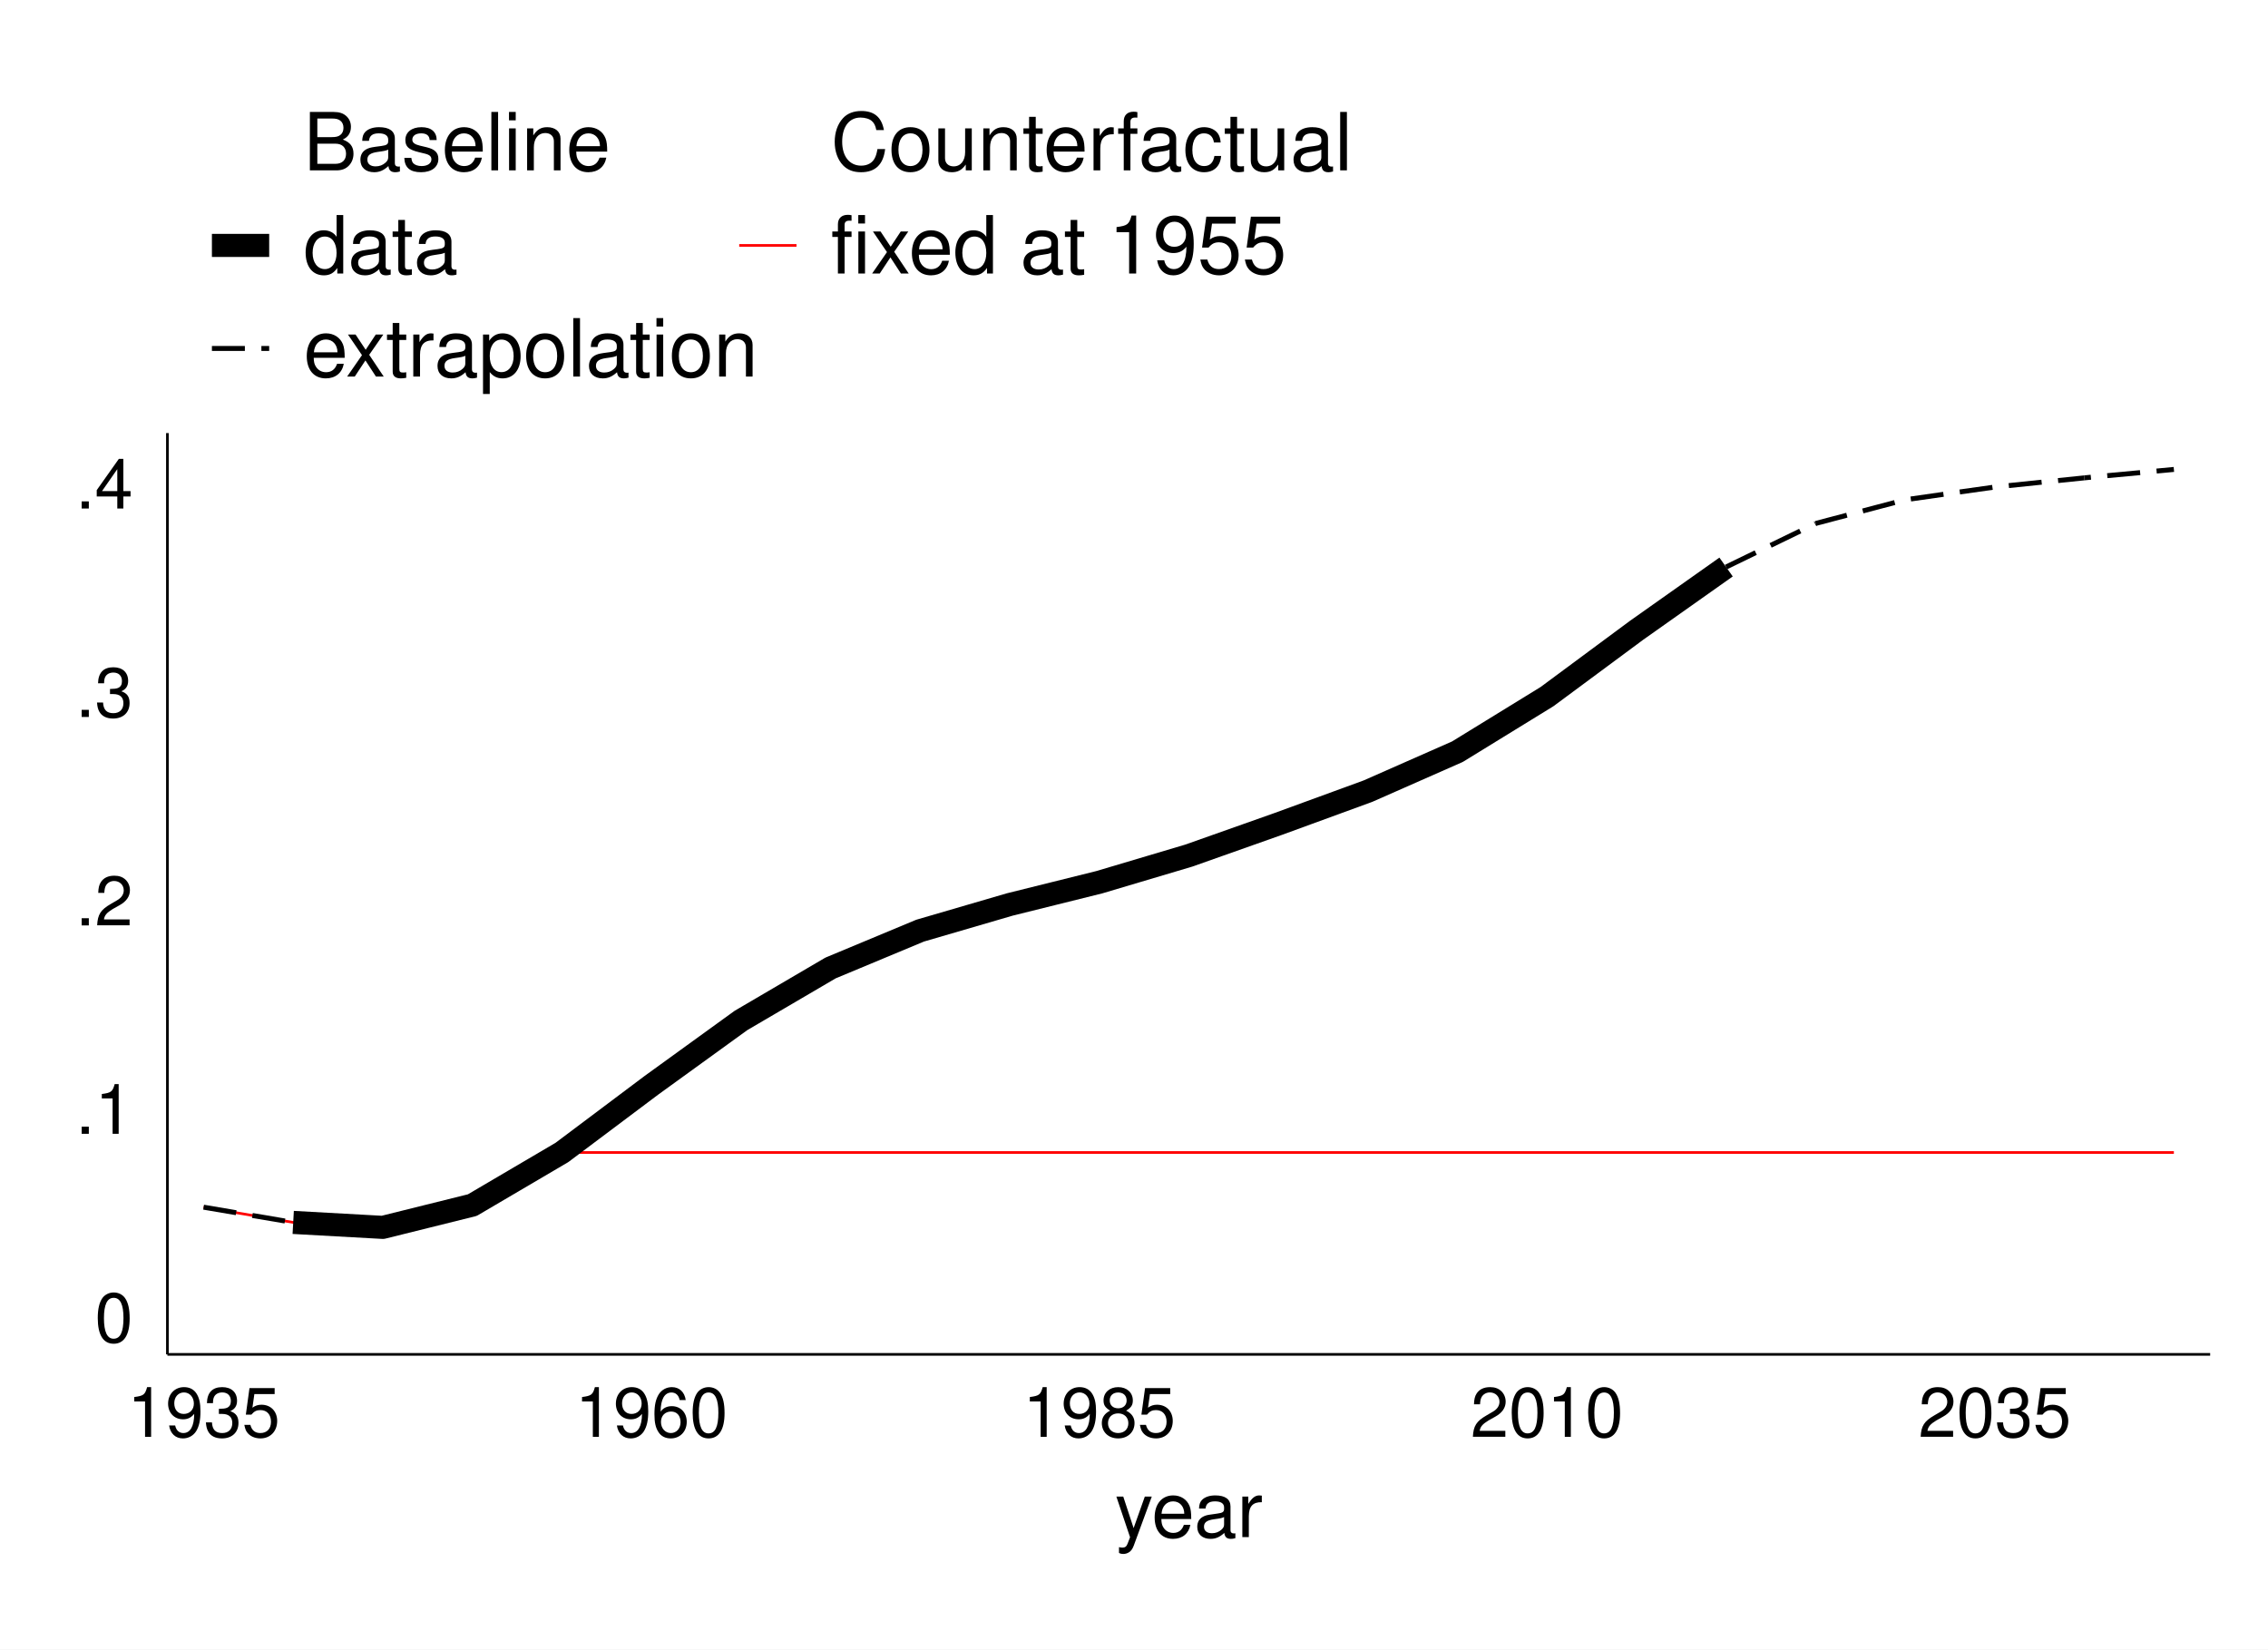
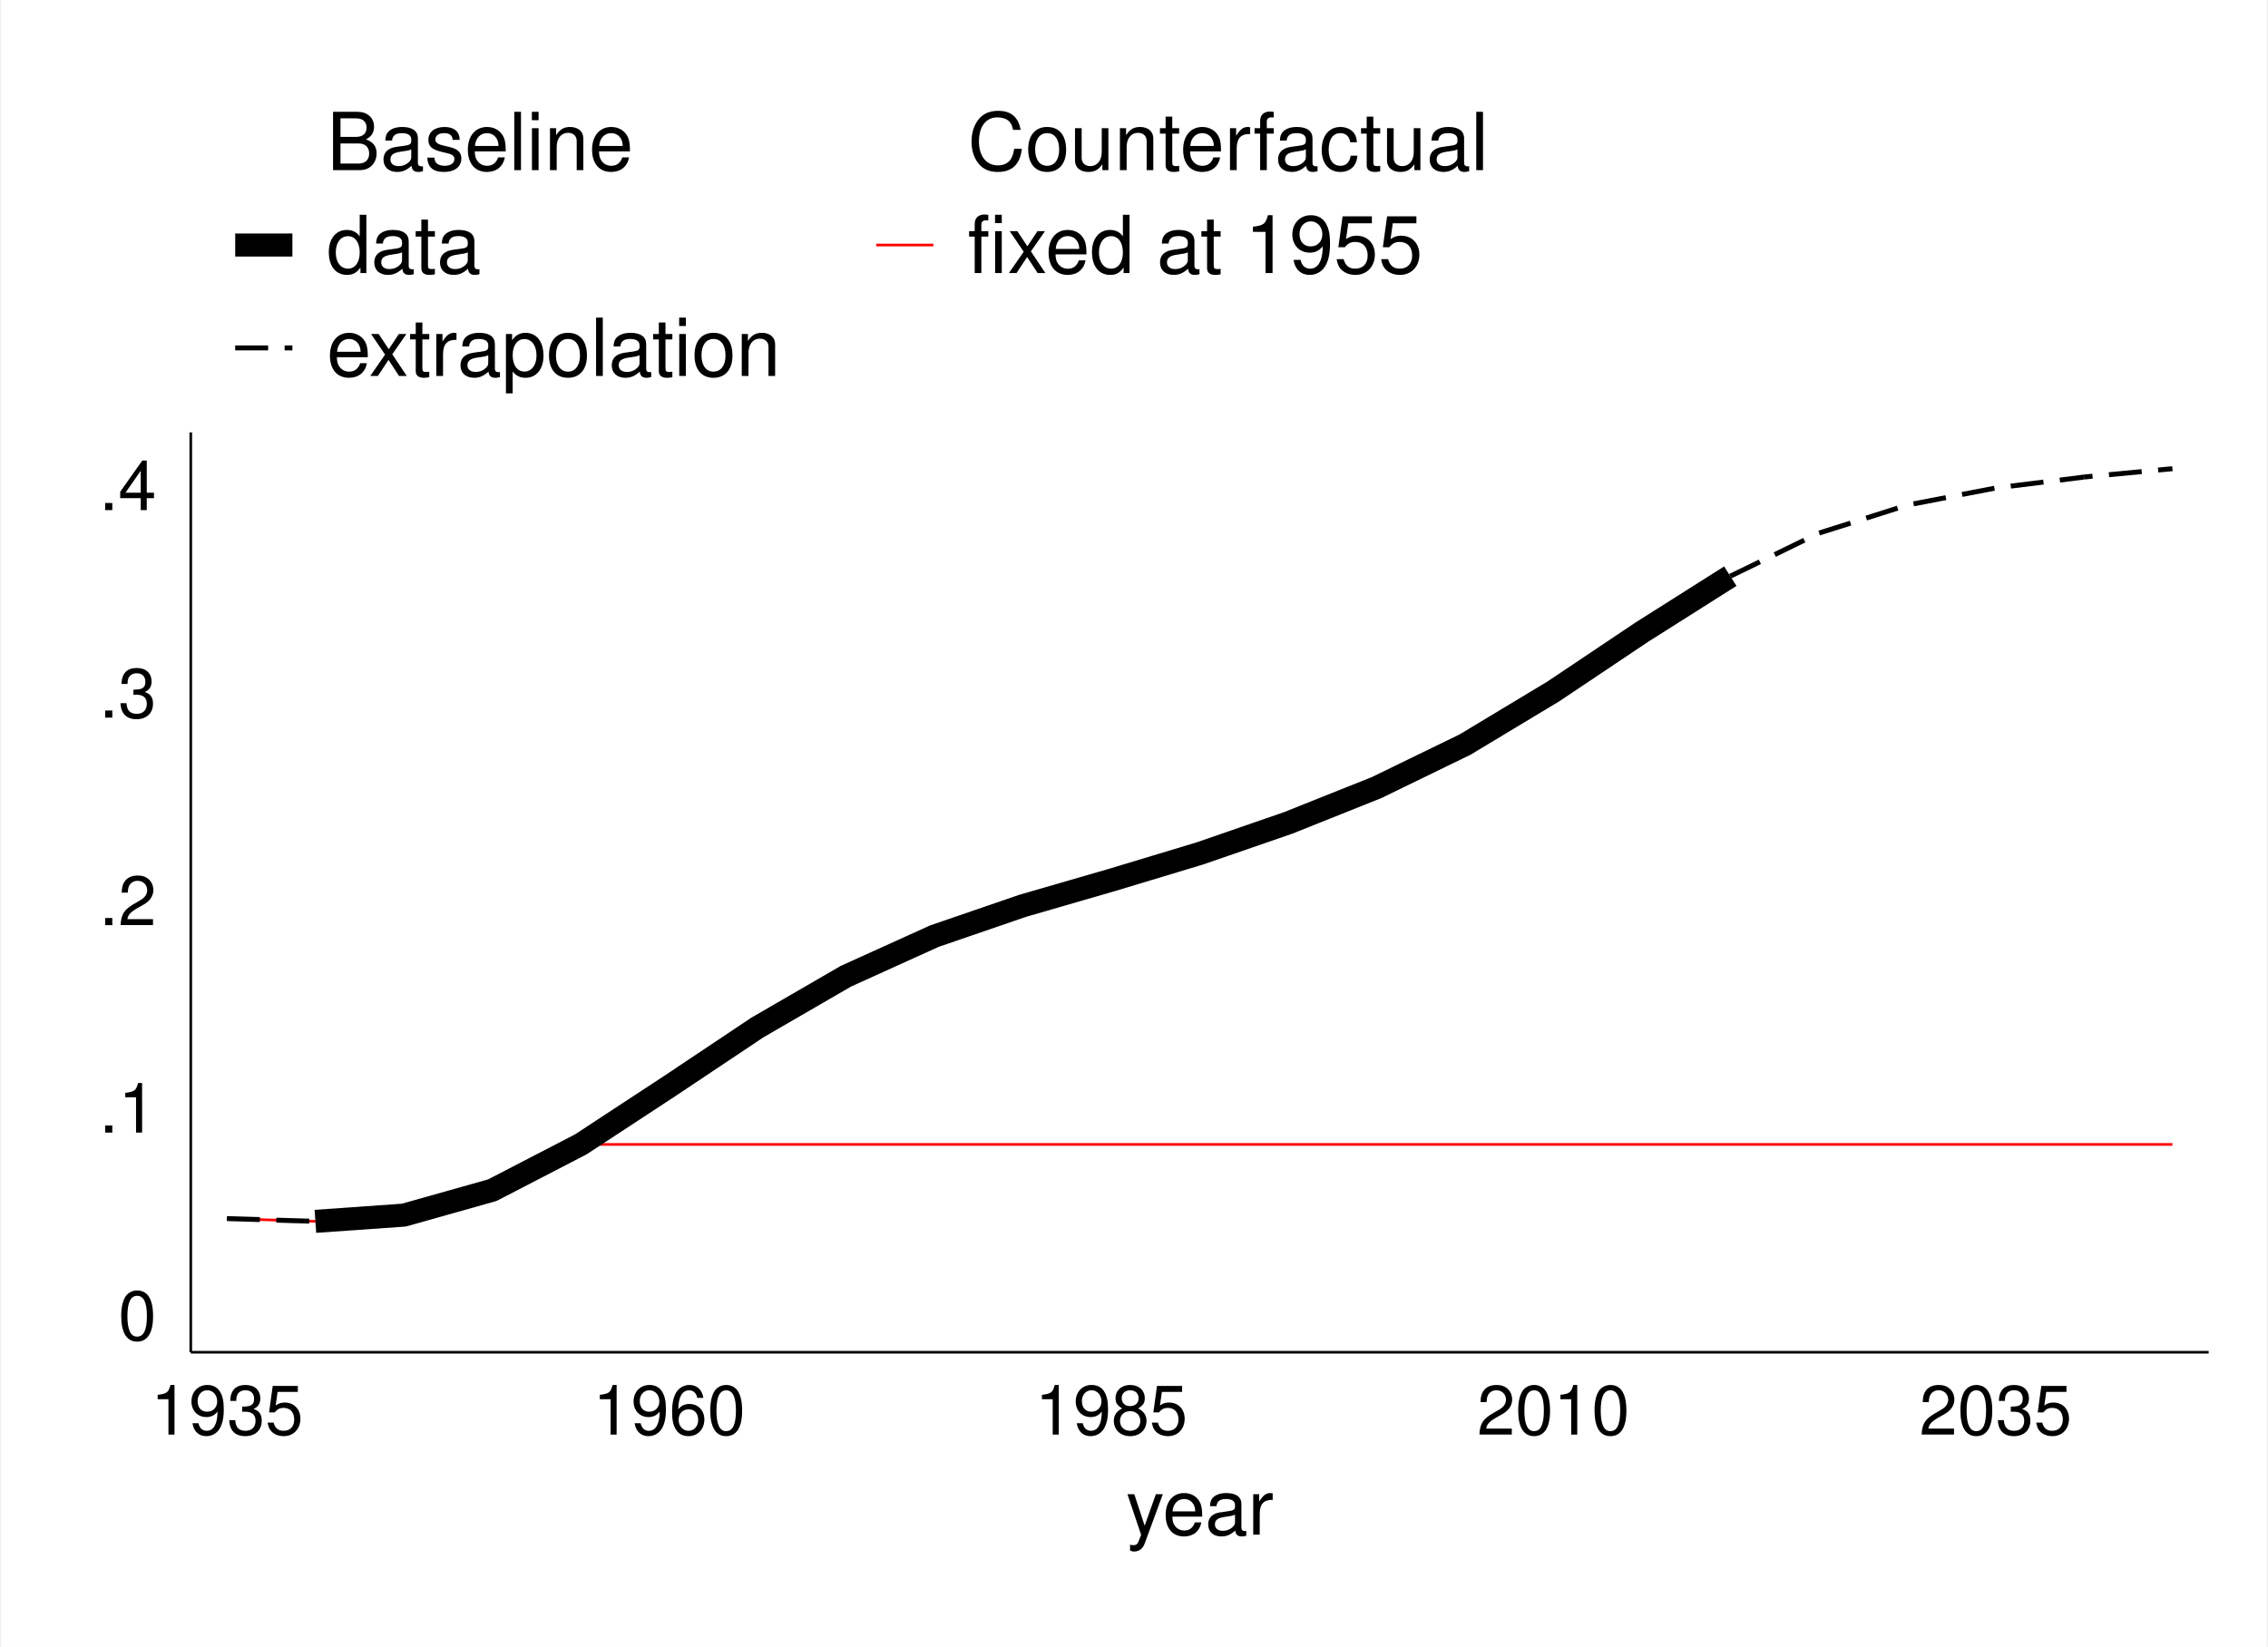
- <svg xmlns="http://www.w3.org/2000/svg" version="1.1" width="3.575in" height="2.600in" viewBox="0 0 2574 1872">
+ <svg xmlns="http://www.w3.org/2000/svg" version="1.1" width="3.58in" height="2.60in" viewBox="0 0 2574 1872">
  <rect x="0" y="0" width="2574" height="1872" style="fill:#FFFFFF;stroke:none" />
  <rect x="0.00" y="0.00" width="2573.92" height="1872.00" style="fill:#FFFFFF" />
  <rect x="1.50" y="1.50" width="2570.92" height="1869.00" style="fill:none;stroke:#FFFFFF;stroke-width:3.00" />
-   <rect x="189.99" y="491.57" width="2318.37" height="1045.72" style="fill:#FFFFFF" />
-   <rect x="191.49" y="493.07" width="2315.37" height="1042.72" style="fill:none;stroke:#FFFFFF;stroke-opacity:0.00;stroke-width:3.00" />
-   <path d=" M231.10 1370.22 L332.77 1387.51 L434.44 1393.14 L536.04 1367.88 L637.71 1308.12 L739.30 1308.12 L840.97 1308.12 L942.57 1308.12 L1044.24 1308.12 L1145.91 1308.12 L1247.51 1308.12 L1349.18 1308.12 L1450.77 1308.12 L1552.44 1308.12 L1654.04 1308.12 L1755.71 1308.12 L1857.38 1308.12 L1958.97 1308.12 L2060.65 1308.12 L2162.24 1308.12 L2263.91 1308.12 L2365.51 1308.12 L2467.18 1308.12" stroke-linejoin="round" style="fill:none;stroke:#FF0000;stroke-width:3.00" />
-   <path d=" M332.77 1387.51 L434.44 1393.14 L536.04 1367.88 L637.71 1308.12 L739.30 1231.86 L840.97 1158.26 L942.57 1098.73 L1044.24 1056.34 L1145.91 1026.66 L1247.51 1001.40 L1349.18 971.15 L1450.77 935.20 L1552.44 898.03 L1654.04 853.23 L1755.71 790.73 L1857.38 715.43 L1958.97 643.60" stroke-linejoin="round" style="fill:none;stroke:#000000;stroke-width:26.21" />
-   <line x1="231.10" y1="1370.22" x2="268.02" y2="1376.49" style="stroke:#000000;stroke-width:5.62" />
-   <line x1="286.44" y1="1379.63" x2="323.36" y2="1385.90" style="stroke:#000000;stroke-width:5.62" />
+   <rect x="215.01" y="491.57" width="2293.35" height="1045.72" style="fill:#FFFFFF" />
+   <rect x="216.51" y="493.07" width="2290.35" height="1042.72" style="fill:none;stroke:#FFFFFF;stroke-width:3.00" />
+   <path d=" M256.11 1385.34 L356.66 1388.48 L457.13 1381.40 L557.67 1353.08 L658.14 1301.04 L758.69 1301.04 L859.15 1301.04 L959.70 1301.04 L1060.17 1301.04 L1160.63 1301.04 L1261.18 1301.04 L1361.65 1301.04 L1462.19 1301.04 L1562.66 1301.04 L1663.21 1301.04 L1763.67 1301.04 L1864.14 1301.04 L1964.69 1301.04 L2065.15 1301.04 L2165.70 1301.04 L2266.17 1301.04 L2366.71 1301.04 L2467.18 1301.04" stroke-linejoin="round" style="fill:none;stroke:#FF0000;stroke-width:3.00" />
+   <path d=" M356.66 1388.48 L457.13 1381.40 L557.67 1353.08 L658.14 1301.04 L758.69 1235.08 L859.15 1167.99 L959.70 1109.75 L1060.17 1064.22 L1160.63 1029.71 L1261.18 1000.59 L1361.65 970.27 L1462.19 935.52 L1562.66 895.38 L1663.21 846.47 L1763.67 785.98 L1864.14 718.65 L1964.69 655.02" stroke-linejoin="round" style="fill:none;stroke:#000000;stroke-width:26.21" />
+   <line x1="256.11" y1="1385.34" x2="293.52" y2="1386.46" style="stroke:#000000;stroke-width:5.62" />
+   <line x1="312.26" y1="1387.11" x2="349.66" y2="1388.23" style="stroke:#000000;stroke-width:5.62" />
  <path d="" stroke-linejoin="round" style="fill:none;stroke:#000000;stroke-width:5.62" />
-   <line x1="1958.97" y1="643.60" x2="1992.60" y2="627.27" style="stroke:#000000;stroke-width:5.62" />
-   <line x1="2009.49" y1="619.07" x2="2043.11" y2="602.74" style="stroke:#000000;stroke-width:5.62" />
-   <line x1="2059.92" y1="594.53" x2="2060.65" y2="594.13" style="stroke:#000000;stroke-width:5.62" />
-   <line x1="2060.65" y1="594.13" x2="2096.04" y2="584.80" style="stroke:#000000;stroke-width:5.62" />
-   <line x1="2114.14" y1="579.97" x2="2150.34" y2="570.40" style="stroke:#000000;stroke-width:5.62" />
-   <line x1="2168.59" y1="566.38" x2="2205.68" y2="561.07" style="stroke:#000000;stroke-width:5.62" />
-   <line x1="2224.18" y1="558.41" x2="2261.26" y2="553.19" style="stroke:#000000;stroke-width:5.62" />
-   <line x1="2279.84" y1="551.17" x2="2317.08" y2="547.31" style="stroke:#000000;stroke-width:5.62" />
-   <line x1="2335.74" y1="545.46" x2="2365.51" y2="542.41" style="stroke:#000000;stroke-width:5.62" />
-   <line x1="2365.51" y1="542.41" x2="2372.99" y2="541.68" style="stroke:#000000;stroke-width:5.62" />
-   <line x1="2391.57" y1="539.91" x2="2428.89" y2="536.45" style="stroke:#000000;stroke-width:5.62" />
-   <line x1="2447.55" y1="534.68" x2="2467.18" y2="532.83" style="stroke:#000000;stroke-width:5.62" />
+   <line x1="1964.69" y1="655.02" x2="1998.31" y2="638.69" style="stroke:#000000;stroke-width:5.62" />
+   <line x1="2015.20" y1="630.49" x2="2048.82" y2="614.08" style="stroke:#000000;stroke-width:5.62" />
+   <line x1="2065.72" y1="605.95" x2="2101.35" y2="594.69" style="stroke:#000000;stroke-width:5.62" />
+   <line x1="2119.21" y1="588.98" x2="2154.84" y2="577.64" style="stroke:#000000;stroke-width:5.62" />
+   <line x1="2172.94" y1="572.81" x2="2209.70" y2="565.73" style="stroke:#000000;stroke-width:5.62" />
+   <line x1="2228.12" y1="562.11" x2="2264.88" y2="555.04" style="stroke:#000000;stroke-width:5.62" />
+   <line x1="2283.46" y1="552.62" x2="2320.62" y2="548.04" style="stroke:#000000;stroke-width:5.62" />
+   <line x1="2339.20" y1="545.79" x2="2366.71" y2="542.33" style="stroke:#000000;stroke-width:5.62" />
+   <line x1="2366.71" y1="542.33" x2="2376.37" y2="541.36" style="stroke:#000000;stroke-width:5.62" />
+   <line x1="2395.03" y1="539.67" x2="2432.27" y2="536.13" style="stroke:#000000;stroke-width:5.62" />
+   <line x1="2450.93" y1="534.36" x2="2467.18" y2="532.83" style="stroke:#000000;stroke-width:5.62" />
  <path d="" stroke-linejoin="round" style="fill:none;stroke:#000000;stroke-width:5.62" />
-   <line x1="189.99" y1="1537.29" x2="189.99" y2="491.57" style="stroke:#000000;stroke-width:3.00" />
-   <text x="150.98" y="1523.43" style="font-family:'Helvetica';font-size:78.02px;fill:#000000" text-anchor="end">0</text>
-   <text x="150.98" y="1286.94" style="font-family:'Helvetica';font-size:78.02px;fill:#000000" text-anchor="end">.1</text>
-   <text x="150.98" y="1050.37" style="font-family:'Helvetica';font-size:78.02px;fill:#000000" text-anchor="end">.2</text>
-   <text x="150.98" y="813.79" style="font-family:'Helvetica';font-size:78.02px;fill:#000000" text-anchor="end">.3</text>
-   <text x="150.98" y="577.22" style="font-family:'Helvetica';font-size:78.02px;fill:#000000" text-anchor="end">.4</text>
-   <line x1="189.99" y1="1537.29" x2="2508.36" y2="1537.29" style="stroke:#000000;stroke-width:3.00" />
-   <text x="231.18" y="1630.88" style="font-family:'Helvetica';font-size:78.02px;fill:#000000" text-anchor="middle">1935</text>
-   <text x="739.38" y="1630.88" style="font-family:'Helvetica';font-size:78.02px;fill:#000000" text-anchor="middle">1960</text>
-   <text x="1247.59" y="1630.88" style="font-family:'Helvetica';font-size:78.02px;fill:#000000" text-anchor="middle">1985</text>
-   <text x="1755.71" y="1630.88" style="font-family:'Helvetica';font-size:78.02px;fill:#000000" text-anchor="middle">2010</text>
-   <text x="2263.91" y="1630.88" style="font-family:'Helvetica';font-size:78.02px;fill:#000000" text-anchor="middle">2035</text>
-   <text x="1349.18" y="1744.68" style="font-family:'Helvetica';font-size:87.76px;fill:#000000" text-anchor="middle">year</text>
-   <rect x="212.44" y="88.00" width="1215.09" height="381.12" style="fill:#FFFFFF" />
-   <rect x="213.94" y="89.50" width="1212.09" height="378.12" style="fill:none;stroke:#FFFFFF;stroke-opacity:0.00;stroke-width:3.00" />
-   <text x="344.51" y="193.39" style="font-family:'Helvetica';font-size:90.97px;fill:#000000">Baseline</text>
-   <text x="942.97" y="193.39" style="font-family:'Helvetica';font-size:90.97px;fill:#000000">Counterfactual</text>
-   <text x="344.51" y="310.43" style="font-family:'Helvetica';font-size:90.97px;fill:#000000">data</text>
-   <text x="942.97" y="310.43" style="font-family:'Helvetica';font-size:90.97px;fill:#000000">fixed at 1955</text>
-   <text x="344.51" y="427.39" style="font-family:'Helvetica';font-size:90.97px;fill:#000000">extrapolation</text>
-   <line x1="240.51" y1="278.56" x2="305.50" y2="278.56" style="stroke:#000000;stroke-width:26.21" />
-   <line x1="838.96" y1="278.56" x2="903.96" y2="278.56" style="stroke:#FF0000;stroke-width:3.00" />
-   <line x1="240.51" y1="395.52" x2="277.91" y2="395.52" style="stroke:#000000;stroke-width:5.62" />
-   <line x1="296.65" y1="395.52" x2="305.50" y2="395.52" style="stroke:#000000;stroke-width:5.62" />
+   <line x1="215.01" y1="1537.29" x2="215.01" y2="491.57" style="stroke:#000000;stroke-width:3.00" />
+   <text x="176.00" y="1523.43" style="font-family:'Helvetica';font-size:78.02px;fill:#000000" text-anchor="end">0</text>
+   <text x="176.00" y="1287.58" style="font-family:'Helvetica';font-size:78.02px;fill:#000000" text-anchor="end">.1</text>
+   <text x="176.00" y="1051.73" style="font-family:'Helvetica';font-size:78.02px;fill:#000000" text-anchor="end">.2</text>
+   <text x="176.00" y="815.80" style="font-family:'Helvetica';font-size:78.02px;fill:#000000" text-anchor="end">.3</text>
+   <text x="176.00" y="579.95" style="font-family:'Helvetica';font-size:78.02px;fill:#000000" text-anchor="end">.4</text>
+   <line x1="215.01" y1="1537.29" x2="2508.36" y2="1537.29" style="stroke:#000000;stroke-width:3.00" />
+   <text x="256.19" y="1630.88" style="font-family:'Helvetica';font-size:78.02px;fill:#000000" text-anchor="middle">1935</text>
+   <text x="758.69" y="1630.88" style="font-family:'Helvetica';font-size:78.02px;fill:#000000" text-anchor="middle">1960</text>
+   <text x="1261.18" y="1630.88" style="font-family:'Helvetica';font-size:78.02px;fill:#000000" text-anchor="middle">1985</text>
+   <text x="1763.67" y="1630.88" style="font-family:'Helvetica';font-size:78.02px;fill:#000000" text-anchor="middle">2010</text>
+   <text x="2266.25" y="1630.88" style="font-family:'Helvetica';font-size:78.02px;fill:#000000" text-anchor="middle">2035</text>
+   <text x="1361.73" y="1744.68" style="font-family:'Helvetica';font-size:87.76px;fill:#000000" text-anchor="middle">year</text>
+   <rect x="237.45" y="88.00" width="1499.03" height="381.12" style="fill:#FFFFFF" />
+   <rect x="238.95" y="89.50" width="1496.03" height="378.12" style="fill:none;stroke:#FFFFFF;stroke-width:3.00" />
+   <text x="369.53" y="193.39" style="font-family:'Helvetica';font-size:90.97px;fill:#000000">Baseline</text>
+   <text x="1097.97" y="193.39" style="font-family:'Helvetica';font-size:90.97px;fill:#000000">Counterfactual</text>
+   <text x="369.53" y="310.43" style="font-family:'Helvetica';font-size:90.97px;fill:#000000">data</text>
+   <text x="1097.97" y="310.43" style="font-family:'Helvetica';font-size:90.97px;fill:#000000">fixed at 1955</text>
+   <text x="369.53" y="427.39" style="font-family:'Helvetica';font-size:90.97px;fill:#000000">extrapolation</text>
+   <line x1="265.52" y1="278.56" x2="330.52" y2="278.56" style="stroke:#000000;stroke-width:26.21" />
+   <line x1="994.05" y1="278.56" x2="1059.04" y2="278.56" style="stroke:#FF0000;stroke-width:3.00" />
+   <line x1="265.52" y1="395.52" x2="302.93" y2="395.52" style="stroke:#000000;stroke-width:5.62" />
+   <line x1="321.67" y1="395.52" x2="330.52" y2="395.52" style="stroke:#000000;stroke-width:5.62" />
</svg>
